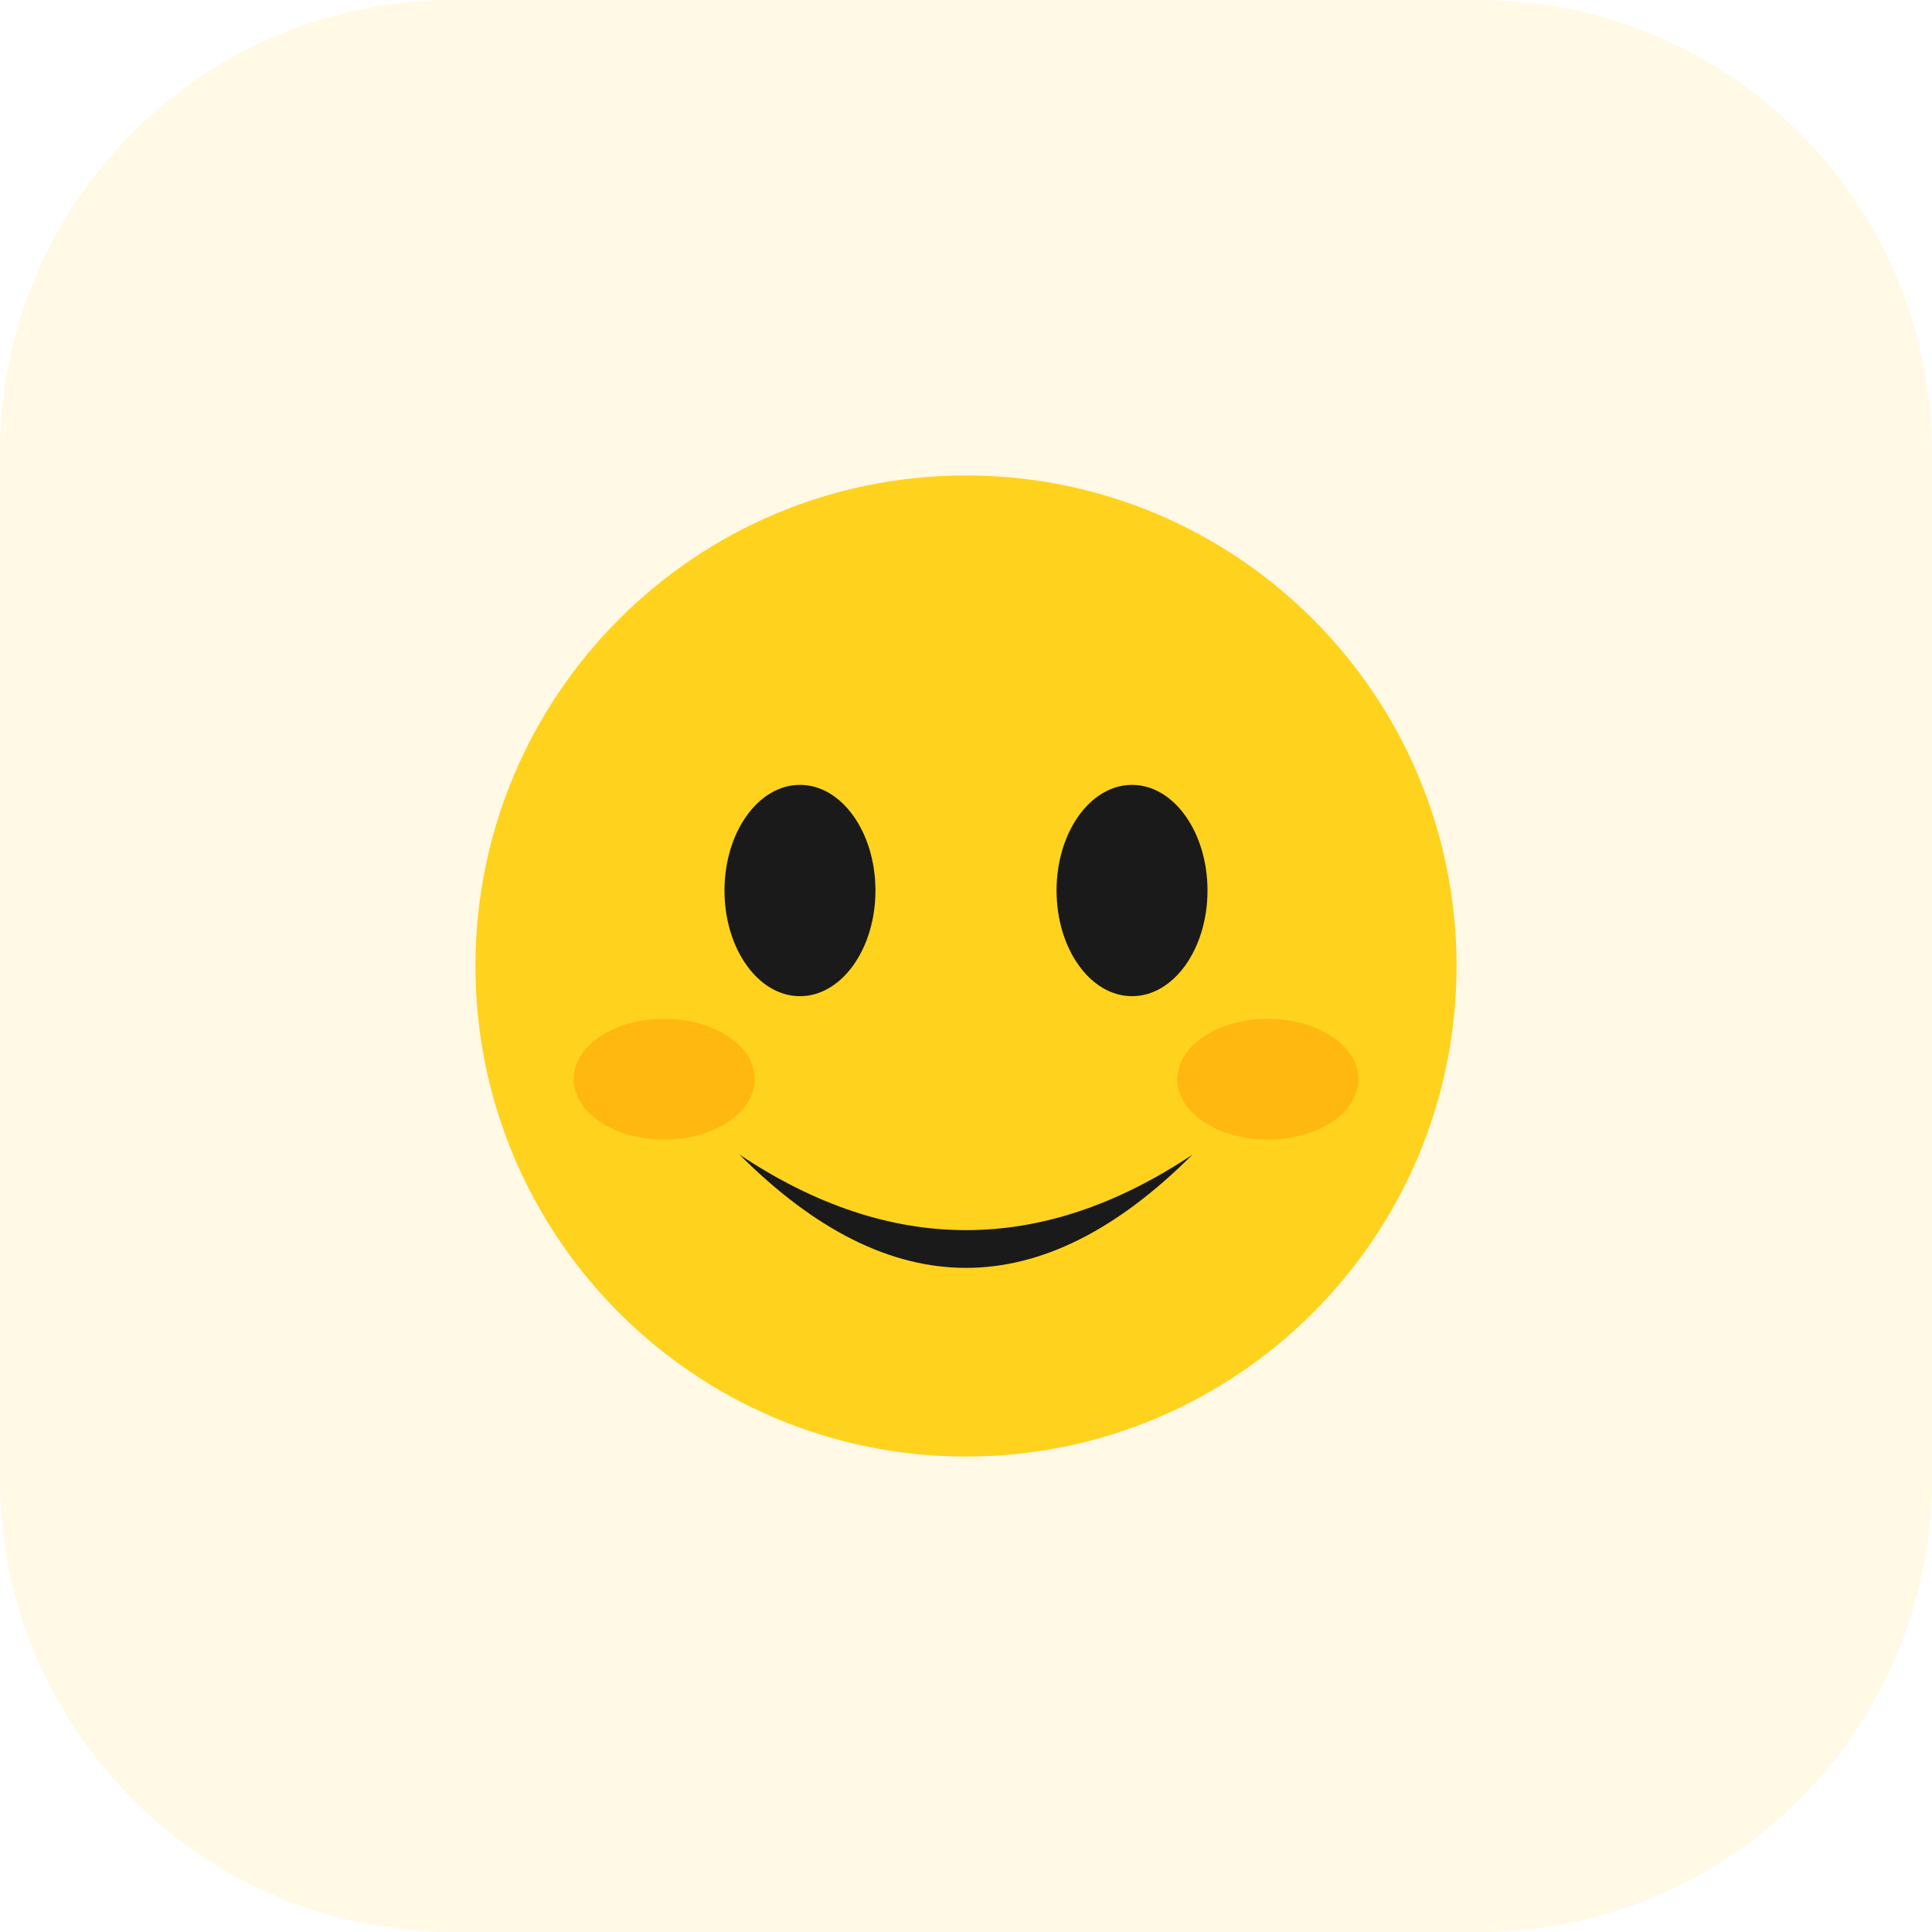
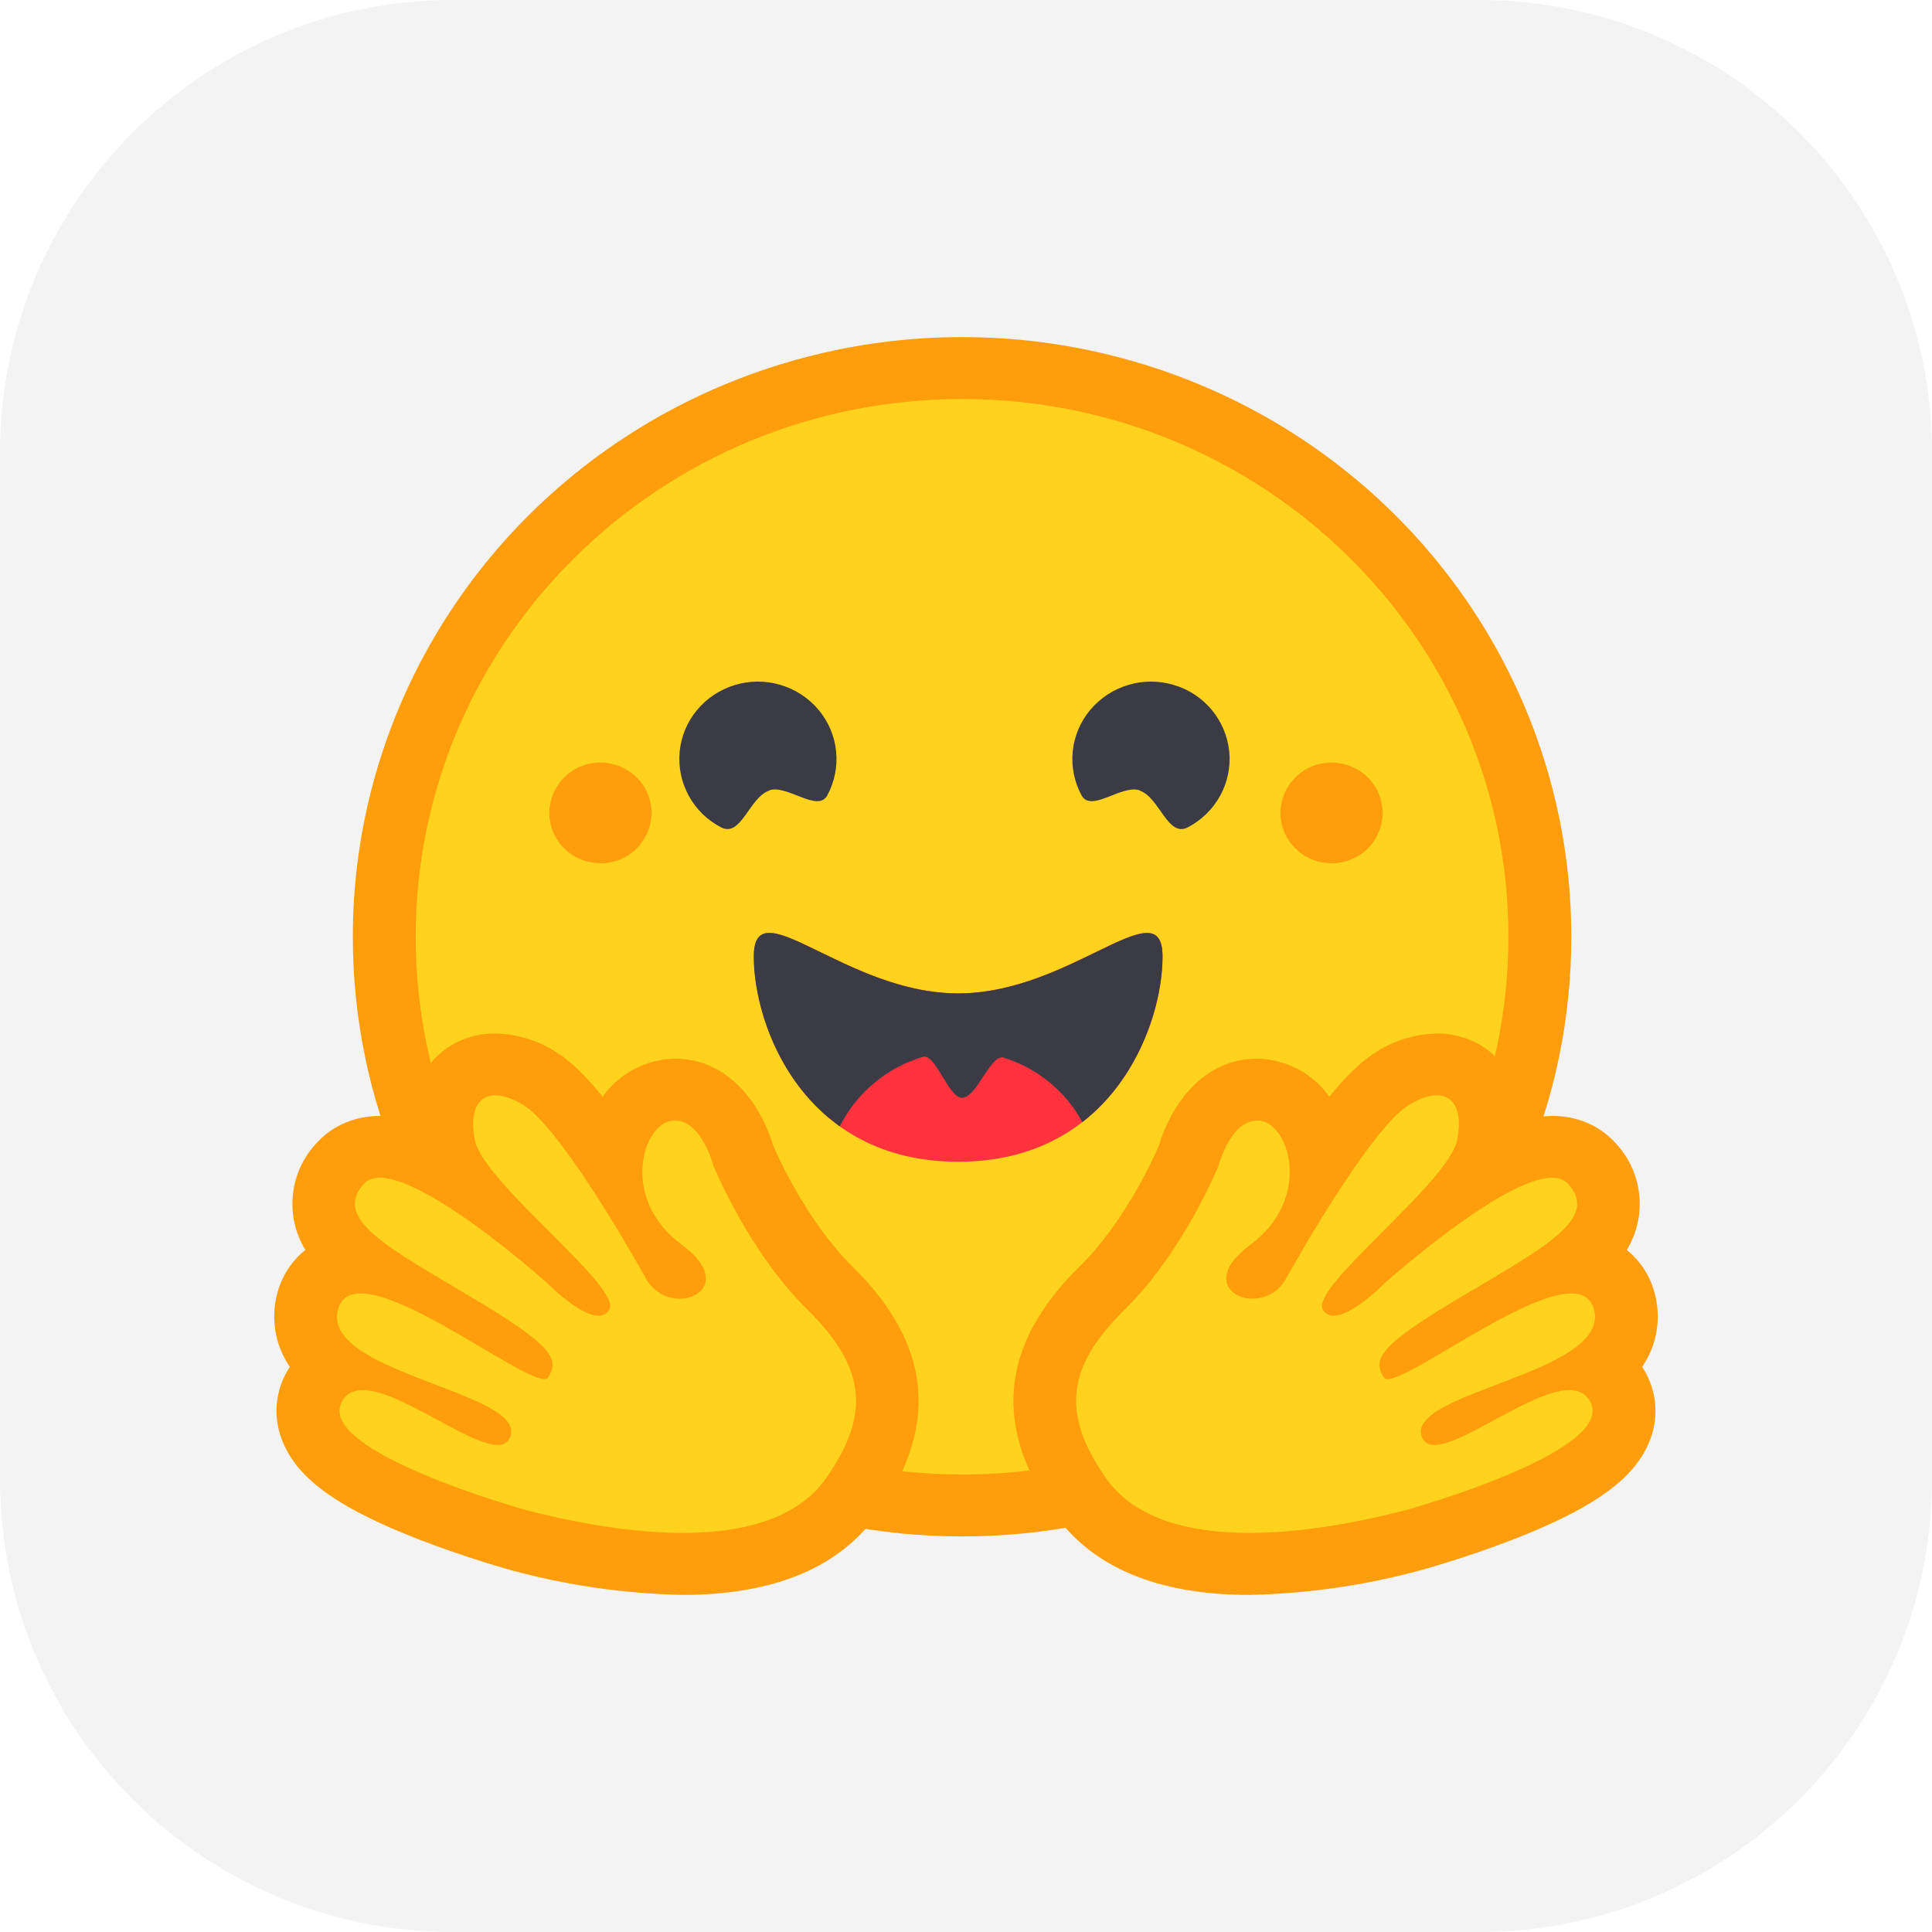
- <svg xmlns="http://www.w3.org/2000/svg" width="256" height="256" fill="none">
-   <rect width="256" height="256" fill="#FFF9E6" rx="60" />
-   <g transform="translate(128 128)">
-     <circle r="65" fill="#FFD21E" />
-     <ellipse cx="-22" cy="-10" fill="#1A1A1A" rx="10" ry="14" />
-     <ellipse cx="22" cy="-10" fill="#1A1A1A" rx="10" ry="14" />
-     <ellipse cx="-40" cy="15" fill="#FF9D00" opacity=".5" rx="12" ry="8" />
-     <ellipse cx="40" cy="15" fill="#FF9D00" opacity=".5" rx="12" ry="8" />
-     <path fill="#1A1A1A" d="M-30 25q30 30 60 0-30 20-60 0" />
+ <svg xmlns="http://www.w3.org/2000/svg" width="256" height="256" fill="none" viewBox="0 0 256 256">
+   <rect width="256" height="256" fill="#F3F3F3" rx="60" />
+   <g transform="translate(28.00, 28.00) scale(8.3333)">
+     <path d="M2.25 11.535c0-3.407 1.847-6.554 4.844-8.258a9.822 9.822 0 019.687 0c2.997 1.704 4.844 4.851 4.844 8.258 0 5.266-4.337 9.535-9.687 9.535S2.25 16.8 2.25 11.535z" fill="#FF9D0B" />
+     <path d="M11.938 20.086c4.797 0 8.687-3.829 8.687-8.551 0-4.722-3.89-8.55-8.687-8.55-4.798 0-8.688 3.828-8.688 8.55 0 4.722 3.89 8.55 8.688 8.55z" fill="#FFD21E" />
+     <path d="M11.875 15.113c2.457 0 3.25-2.156 3.25-3.263 0-.576-.393-.394-1.023-.089-.582.283-1.365.675-2.224.675-1.798 0-3.25-1.693-3.25-.586 0 1.107.79 3.263 3.25 3.263h-.003z" fill="#FF323D" />
+     <path d="M14.76 9.21c.32.108.445.753.767.585.447-.233.707-.708.659-1.204a1.235 1.235 0 00-.879-1.059 1.262 1.262 0 00-1.33.394c-.322.384-.377.92-.14 1.36.153.283.638-.177.925-.079l-.002.003zm-5.887 0c-.32.108-.448.753-.768.585a1.226 1.226 0 01-.658-1.204c.048-.495.395-.913.878-1.059a1.262 1.262 0 011.33.394c.322.384.377.92.14 1.36-.152.283-.64-.177-.925-.079l.003.003zm1.12 5.34a2.166 2.166 0 011.325-1.106c.07-.02.144.06.219.171l.192.306c.069.1.139.175.209.175.074 0 .15-.074.223-.172l.205-.302c.08-.11.157-.188.234-.165.537.168.986.536 1.25 1.026.932-.724 1.275-1.905 1.275-2.633 0-.508-.306-.426-.81-.19l-.616.296c-.52.24-1.148.48-1.824.48-.676 0-1.302-.24-1.823-.48l-.589-.283c-.52-.248-.838-.342-.838.177 0 .703.32 1.831 1.187 2.56l.18.14z" fill="#3A3B45" />
+     <path d="M17.812 10.366a.806.806 0 00.813-.8c0-.441-.364-.8-.813-.8a.806.806 0 00-.812.8c0 .442.364.8.812.8zm-11.624 0a.806.806 0 00.812-.8c0-.441-.364-.8-.812-.8a.806.806 0 00-.813.8c0 .442.364.8.813.8zM4.515 13.073c-.405 0-.765.162-1.017.46a1.455 1.455 0 00-.333.925 1.801 1.801 0 00-.485-.074c-.387 0-.737.146-.985.409a1.41 1.41 0 00-.2 1.722 1.302 1.302 0 00-.447.694c-.06.222-.12.69.2 1.166a1.267 1.267 0 00-.093 1.236c.238.533.81.958 1.89 1.405l.24.096c.768.3 1.473.492 1.478.494.89.243 1.808.375 2.732.394 1.465 0 2.513-.443 3.115-1.314.93-1.342.842-2.575-.274-3.763l-.151-.154c-.692-.684-1.155-1.69-1.25-1.912-.195-.655-.71-1.383-1.562-1.383-.46.007-.889.233-1.15.605-.25-.31-.495-.553-.715-.694a1.87 1.87 0 00-.993-.312zm14.97 0c.405 0 .767.162 1.017.46.216.262.333.588.333.925.158-.047.322-.071.487-.074.388 0 .738.146.985.409a1.41 1.41 0 01.2 1.722c.22.178.377.422.445.694.06.222.12.69-.2 1.166.244.37.279.836.093 1.236-.238.533-.81.958-1.889 1.405l-.239.096c-.77.3-1.475.492-1.48.494-.89.243-1.808.375-2.732.394-1.465 0-2.513-.443-3.115-1.314-.93-1.342-.842-2.575.274-3.763l.151-.154c.695-.684 1.157-1.69 1.252-1.912.195-.655.708-1.383 1.56-1.383.46.007.889.233 1.15.605.25-.31.495-.553.718-.694.244-.162.523-.265.814-.3l.176-.012z" fill="#FF9D0B" />
+     <path d="M9.785 20.132c.688-.994.638-1.74-.305-2.667-.945-.928-1.495-2.288-1.495-2.288s-.205-.788-.672-.714c-.468.074-.81 1.25.17 1.971.977.721-.195 1.21-.573.534-.375-.677-1.405-2.416-1.94-2.751-.532-.332-.907-.148-.782.541.125.687 2.357 2.35 2.14 2.707-.218.362-.983-.42-.983-.42S2.953 14.9 2.43 15.46c-.52.558.398 1.026 1.7 1.803 1.308.778 1.41.985 1.225 1.28-.187.295-3.07-2.1-3.34-1.083-.27 1.011 2.943 1.304 2.745 2.006-.2.7-2.265-1.324-2.685-.537-.425.79 2.913 1.718 2.94 1.725 1.075.276 3.813.859 4.77-.522zm4.432 0c-.687-.994-.64-1.74.305-2.667.943-.928 1.493-2.288 1.493-2.288s.205-.788.675-.714c.465.074.807 1.25-.17 1.971-.98.721.195 1.21.57.534.377-.677 1.407-2.416 1.94-2.751.532-.332.91-.148.782.541-.125.687-2.355 2.35-2.137 2.707.215.362.98-.42.98-.42S21.05 14.9 21.57 15.46c.52.558-.395 1.026-1.7 1.803-1.308.778-1.408.985-1.225 1.28.187.295 3.07-2.1 3.34-1.083.27 1.011-2.94 1.304-2.743 2.006.2.7 2.263-1.324 2.685-.537.423.79-2.912 1.718-2.94 1.725-1.077.276-3.815.859-4.77-.522z" fill="#FFD21E" />
  </g>
</svg>
